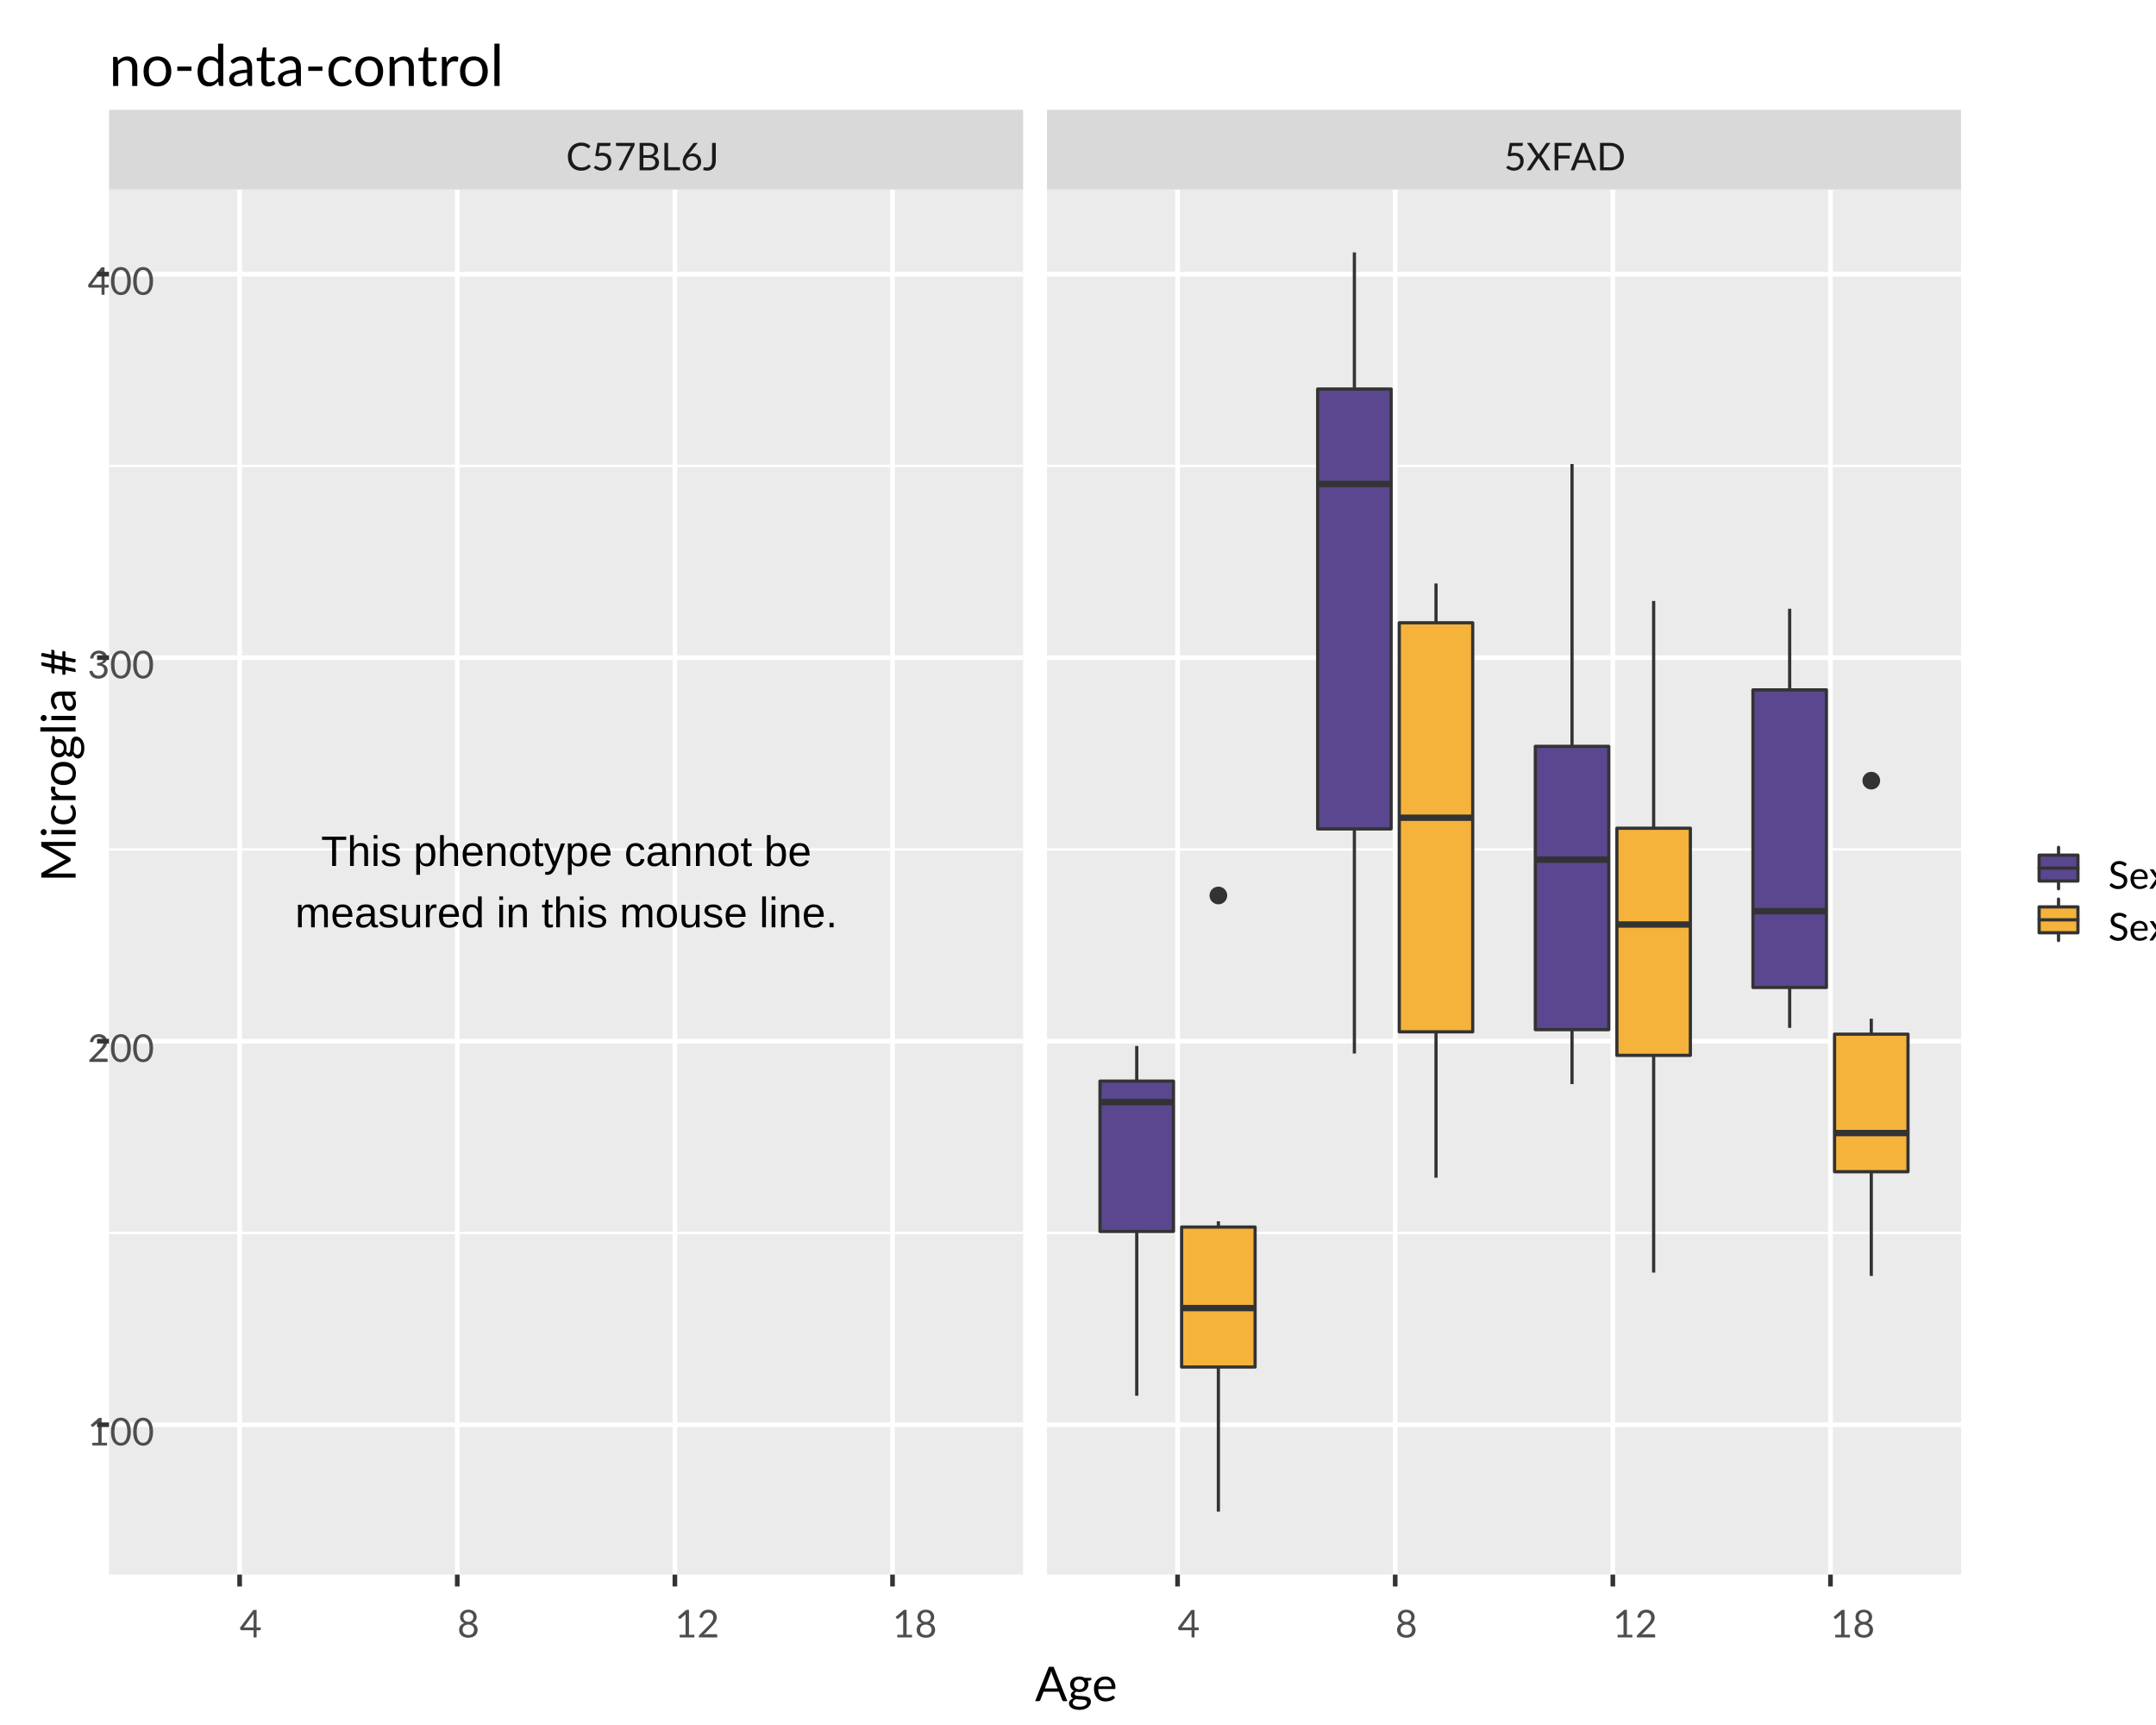
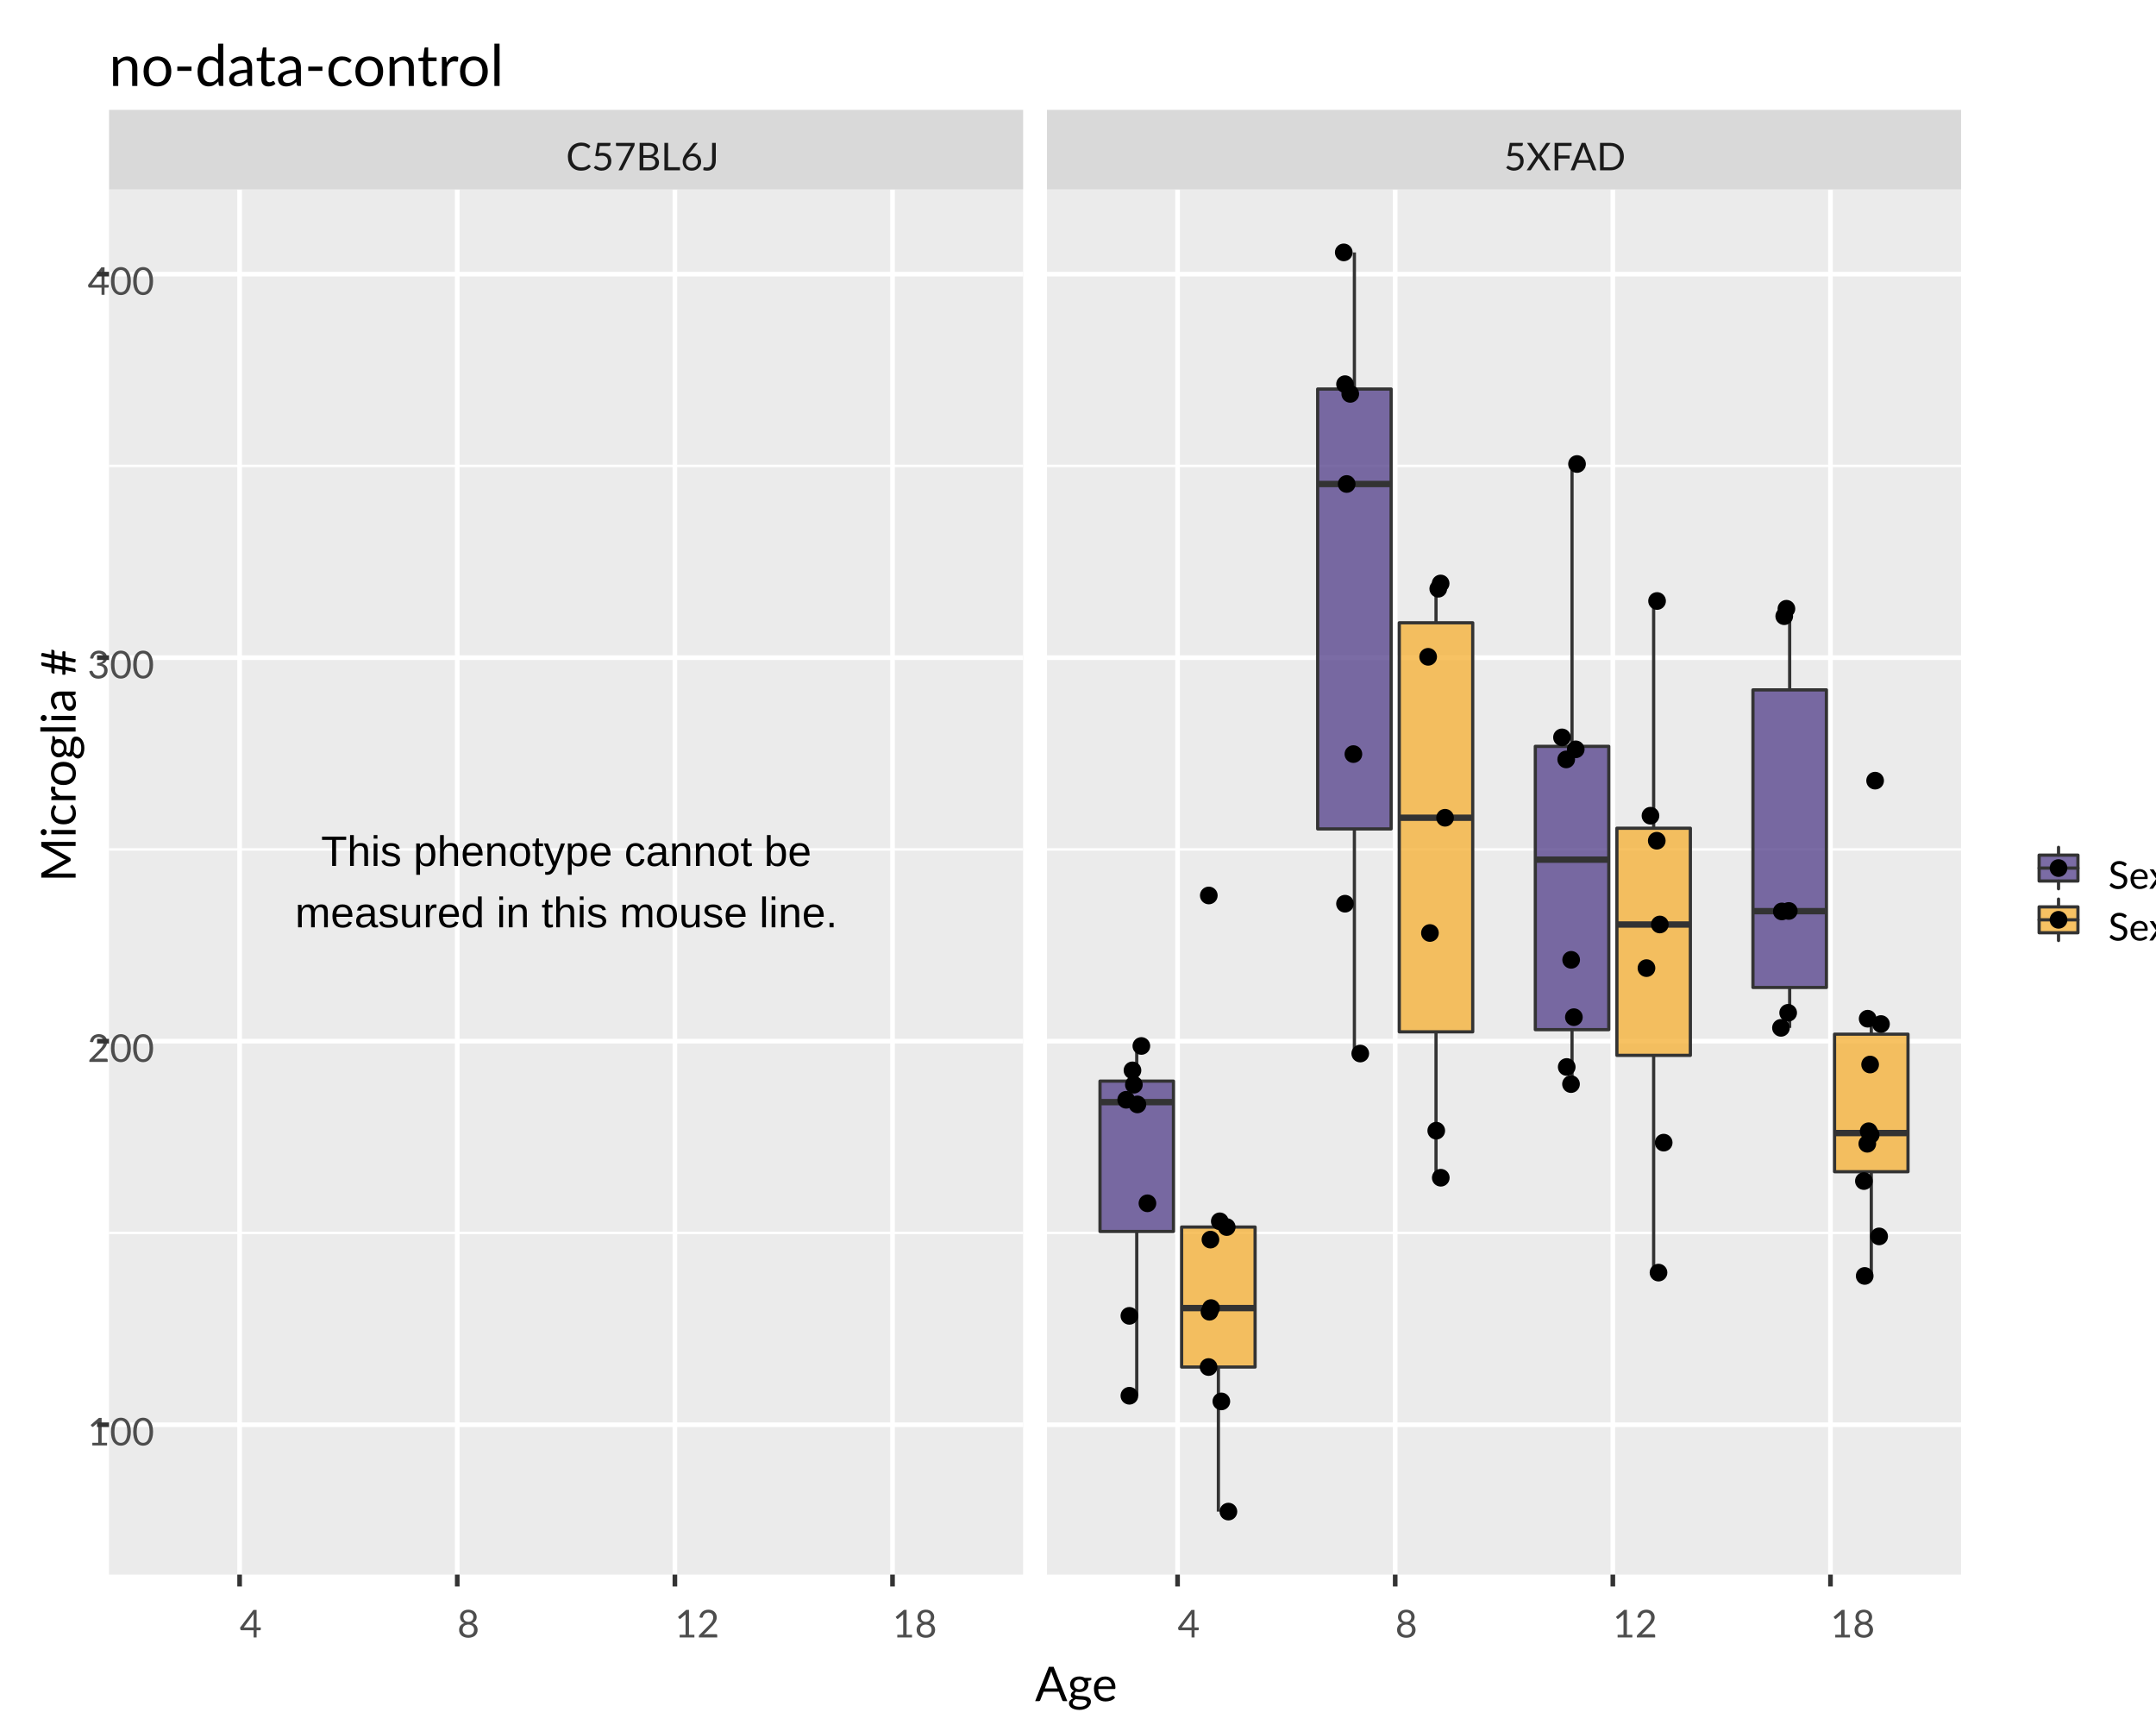
<svg xmlns="http://www.w3.org/2000/svg" viewBox="0 0 720.00 576.00">
  <defs>
    <style type="text/css">
    line, polyline, polygon, path, rect, circle {
      fill: none;
      stroke: #000000;
      stroke-linecap: round;
      stroke-linejoin: round;
      stroke-miterlimit: 10.00;
    }
  </style>
  </defs>
  <rect width="100%" height="100%" style="stroke: none; fill: #FFFFFF;" />
  <rect x="0.00" y="0.00" width="720.00" height="576.00" style="stroke-width: 1.55; stroke: #FFFFFF; fill: #FFFFFF;" />
  <defs>
    <clipPath id="cpMzYuNDF8MzQxLjY3fDUyNS43N3w2My4yNQ==">
      <rect x="36.41" y="63.25" width="305.26" height="462.52" />
    </clipPath>
  </defs>
  <rect x="36.41" y="63.25" width="305.26" height="462.52" style="stroke-width: 1.55; stroke: none; fill: #EBEBEB;" clip-path="url(#cpMzYuNDF8MzQxLjY3fDUyNS43N3w2My4yNQ==)" />
  <polyline points="36.41,411.70 341.67,411.70 " style="stroke-width: 0.78; stroke: #FFFFFF; stroke-linecap: butt;" clip-path="url(#cpMzYuNDF8MzQxLjY3fDUyNS43N3w2My4yNQ==)" />
  <polyline points="36.41,283.63 341.67,283.63 " style="stroke-width: 0.78; stroke: #FFFFFF; stroke-linecap: butt;" clip-path="url(#cpMzYuNDF8MzQxLjY3fDUyNS43N3w2My4yNQ==)" />
  <polyline points="36.41,155.57 341.67,155.57 " style="stroke-width: 0.78; stroke: #FFFFFF; stroke-linecap: butt;" clip-path="url(#cpMzYuNDF8MzQxLjY3fDUyNS43N3w2My4yNQ==)" />
  <polyline points="36.41,475.74 341.67,475.74 " style="stroke-width: 1.55; stroke: #FFFFFF; stroke-linecap: butt;" clip-path="url(#cpMzYuNDF8MzQxLjY3fDUyNS43N3w2My4yNQ==)" />
  <polyline points="36.41,347.67 341.67,347.67 " style="stroke-width: 1.55; stroke: #FFFFFF; stroke-linecap: butt;" clip-path="url(#cpMzYuNDF8MzQxLjY3fDUyNS43N3w2My4yNQ==)" />
  <polyline points="36.41,219.60 341.67,219.60 " style="stroke-width: 1.55; stroke: #FFFFFF; stroke-linecap: butt;" clip-path="url(#cpMzYuNDF8MzQxLjY3fDUyNS43N3w2My4yNQ==)" />
  <polyline points="36.41,91.53 341.67,91.53 " style="stroke-width: 1.55; stroke: #FFFFFF; stroke-linecap: butt;" clip-path="url(#cpMzYuNDF8MzQxLjY3fDUyNS43N3w2My4yNQ==)" />
  <polyline points="80.02,525.77 80.02,63.25 " style="stroke-width: 1.55; stroke: #FFFFFF; stroke-linecap: butt;" clip-path="url(#cpMzYuNDF8MzQxLjY3fDUyNS43N3w2My4yNQ==)" />
  <polyline points="152.70,525.77 152.70,63.25 " style="stroke-width: 1.55; stroke: #FFFFFF; stroke-linecap: butt;" clip-path="url(#cpMzYuNDF8MzQxLjY3fDUyNS43N3w2My4yNQ==)" />
  <polyline points="225.38,525.77 225.38,63.25 " style="stroke-width: 1.55; stroke: #FFFFFF; stroke-linecap: butt;" clip-path="url(#cpMzYuNDF8MzQxLjY3fDUyNS43N3w2My4yNQ==)" />
  <polyline points="298.06,525.77 298.06,63.25 " style="stroke-width: 1.55; stroke: #FFFFFF; stroke-linecap: butt;" clip-path="url(#cpMzYuNDF8MzQxLjY3fDUyNS43N3w2My4yNQ==)" />
  <g clip-path="url(#cpMzYuNDF8MzQxLjY3fDUyNS43N3w2My4yNQ==)">
    <text x="107.23" y="289.16" style="font-size: 14.23px; font-family: Liberation Sans;" textLength="163.62px" lengthAdjust="spacingAndGlyphs">This phenotype cannot be</text>
  </g>
  <g clip-path="url(#cpMzYuNDF8MzQxLjY3fDUyNS43N3w2My4yNQ==)">
    <text x="98.55" y="309.64" style="font-size: 14.23px; font-family: Liberation Sans;" textLength="180.97px" lengthAdjust="spacingAndGlyphs">measured in this mouse line.</text>
  </g>
  <defs>
    <clipPath id="cpMC4wMHw3MjAuMDB8NTc2LjAwfDAuMDA=">
      <rect x="0.00" y="0.00" width="720.00" height="576.00" />
    </clipPath>
  </defs>
  <defs>
    <clipPath id="cpMzQ5LjY0fDY1NC45MHw1MjUuNzd8NjMuMjU=">
      <rect x="349.64" y="63.25" width="305.26" height="462.52" />
    </clipPath>
  </defs>
  <rect x="349.64" y="63.25" width="305.26" height="462.52" style="stroke-width: 1.55; stroke: none; fill: #EBEBEB;" clip-path="url(#cpMzQ5LjY0fDY1NC45MHw1MjUuNzd8NjMuMjU=)" />
  <polyline points="349.64,411.70 654.90,411.70 " style="stroke-width: 0.78; stroke: #FFFFFF; stroke-linecap: butt;" clip-path="url(#cpMzQ5LjY0fDY1NC45MHw1MjUuNzd8NjMuMjU=)" />
  <polyline points="349.64,283.63 654.90,283.63 " style="stroke-width: 0.78; stroke: #FFFFFF; stroke-linecap: butt;" clip-path="url(#cpMzQ5LjY0fDY1NC45MHw1MjUuNzd8NjMuMjU=)" />
  <polyline points="349.64,155.57 654.90,155.57 " style="stroke-width: 0.78; stroke: #FFFFFF; stroke-linecap: butt;" clip-path="url(#cpMzQ5LjY0fDY1NC45MHw1MjUuNzd8NjMuMjU=)" />
  <polyline points="349.64,475.74 654.90,475.74 " style="stroke-width: 1.55; stroke: #FFFFFF; stroke-linecap: butt;" clip-path="url(#cpMzQ5LjY0fDY1NC45MHw1MjUuNzd8NjMuMjU=)" />
  <polyline points="349.64,347.67 654.90,347.67 " style="stroke-width: 1.55; stroke: #FFFFFF; stroke-linecap: butt;" clip-path="url(#cpMzQ5LjY0fDY1NC45MHw1MjUuNzd8NjMuMjU=)" />
  <polyline points="349.64,219.60 654.90,219.60 " style="stroke-width: 1.55; stroke: #FFFFFF; stroke-linecap: butt;" clip-path="url(#cpMzQ5LjY0fDY1NC45MHw1MjUuNzd8NjMuMjU=)" />
  <polyline points="349.64,91.53 654.90,91.53 " style="stroke-width: 1.55; stroke: #FFFFFF; stroke-linecap: butt;" clip-path="url(#cpMzQ5LjY0fDY1NC45MHw1MjUuNzd8NjMuMjU=)" />
  <polyline points="393.25,525.77 393.25,63.25 " style="stroke-width: 1.55; stroke: #FFFFFF; stroke-linecap: butt;" clip-path="url(#cpMzQ5LjY0fDY1NC45MHw1MjUuNzd8NjMuMjU=)" />
  <polyline points="465.93,525.77 465.93,63.25 " style="stroke-width: 1.55; stroke: #FFFFFF; stroke-linecap: butt;" clip-path="url(#cpMzQ5LjY0fDY1NC45MHw1MjUuNzd8NjMuMjU=)" />
  <polyline points="538.61,525.77 538.61,63.25 " style="stroke-width: 1.55; stroke: #FFFFFF; stroke-linecap: butt;" clip-path="url(#cpMzQ5LjY0fDY1NC45MHw1MjUuNzd8NjMuMjU=)" />
  <polyline points="611.29,525.77 611.29,63.25 " style="stroke-width: 1.55; stroke: #FFFFFF; stroke-linecap: butt;" clip-path="url(#cpMzQ5LjY0fDY1NC45MHw1MjUuNzd8NjMuMjU=)" />
  <line x1="379.62" y1="361.00" x2="379.62" y2="349.26" style="stroke-width: 1.07; stroke: #333333; stroke-linecap: butt;" clip-path="url(#cpMzQ5LjY0fDY1NC45MHw1MjUuNzd8NjMuMjU=)" />
  <line x1="379.62" y1="411.20" x2="379.62" y2="466.06" style="stroke-width: 1.07; stroke: #333333; stroke-linecap: butt;" clip-path="url(#cpMzQ5LjY0fDY1NC45MHw1MjUuNzd8NjMuMjU=)" />
-   <polygon points="367.35,361.00 367.35,411.20 391.88,411.20 391.88,361.00 367.35,361.00 " style="stroke-width: 1.07; stroke: #333333; fill: #5A478F;" clip-path="url(#cpMzQ5LjY0fDY1NC45MHw1MjUuNzd8NjMuMjU=)" />
+   <polygon points="367.35,361.00 367.35,411.20 391.88,411.20 391.88,361.00 367.35,361.00 " style="stroke-width: 1.07; stroke: #333333; fill: #5A478F; fill-opacity: 0.80;" clip-path="url(#cpMzQ5LjY0fDY1NC45MHw1MjUuNzd8NjMuMjU=)" />
  <line x1="367.35" y1="368.01" x2="391.88" y2="368.01" style="stroke-width: 2.13; stroke: #333333; stroke-linecap: butt;" clip-path="url(#cpMzQ5LjY0fDY1NC45MHw1MjUuNzd8NjMuMjU=)" />
-   <circle cx="406.88" cy="299.01" r="1.95pt" style="stroke-width: 0.71; stroke: #333333; fill: #333333;" clip-path="url(#cpMzQ5LjY0fDY1NC45MHw1MjUuNzd8NjMuMjU=)" />
  <line x1="406.88" y1="409.73" x2="406.88" y2="407.81" style="stroke-width: 1.07; stroke: #333333; stroke-linecap: butt;" clip-path="url(#cpMzQ5LjY0fDY1NC45MHw1MjUuNzd8NjMuMjU=)" />
  <line x1="406.88" y1="456.47" x2="406.88" y2="504.74" style="stroke-width: 1.07; stroke: #333333; stroke-linecap: butt;" clip-path="url(#cpMzQ5LjY0fDY1NC45MHw1MjUuNzd8NjMuMjU=)" />
-   <polygon points="394.61,409.73 394.61,456.47 419.14,456.47 419.14,409.73 394.61,409.73 " style="stroke-width: 1.07; stroke: #333333; fill: #F5B33C;" clip-path="url(#cpMzQ5LjY0fDY1NC45MHw1MjUuNzd8NjMuMjU=)" />
+   <polygon points="394.61,409.73 394.61,456.47 419.14,456.47 419.14,409.73 394.61,409.73 " style="stroke-width: 1.07; stroke: #333333; fill: #F5B33C; fill-opacity: 0.80;" clip-path="url(#cpMzQ5LjY0fDY1NC45MHw1MjUuNzd8NjMuMjU=)" />
  <line x1="394.61" y1="436.79" x2="419.14" y2="436.79" style="stroke-width: 2.13; stroke: #333333; stroke-linecap: butt;" clip-path="url(#cpMzQ5LjY0fDY1NC45MHw1MjUuNzd8NjMuMjU=)" />
  <line x1="452.30" y1="129.90" x2="452.30" y2="84.28" style="stroke-width: 1.07; stroke: #333333; stroke-linecap: butt;" clip-path="url(#cpMzQ5LjY0fDY1NC45MHw1MjUuNzd8NjMuMjU=)" />
  <line x1="452.30" y1="276.78" x2="452.30" y2="351.79" style="stroke-width: 1.07; stroke: #333333; stroke-linecap: butt;" clip-path="url(#cpMzQ5LjY0fDY1NC45MHw1MjUuNzd8NjMuMjU=)" />
-   <polygon points="440.04,129.90 440.04,276.78 464.57,276.78 464.57,129.90 440.04,129.90 " style="stroke-width: 1.07; stroke: #333333; fill: #5A478F;" clip-path="url(#cpMzQ5LjY0fDY1NC45MHw1MjUuNzd8NjMuMjU=)" />
+   <polygon points="440.04,129.90 440.04,276.78 464.57,276.78 464.57,129.90 440.04,129.90 " style="stroke-width: 1.07; stroke: #333333; fill: #5A478F; fill-opacity: 0.80;" clip-path="url(#cpMzQ5LjY0fDY1NC45MHw1MjUuNzd8NjMuMjU=)" />
  <line x1="440.04" y1="161.61" x2="464.57" y2="161.61" style="stroke-width: 2.13; stroke: #333333; stroke-linecap: butt;" clip-path="url(#cpMzQ5LjY0fDY1NC45MHw1MjUuNzd8NjMuMjU=)" />
  <line x1="479.56" y1="207.96" x2="479.56" y2="194.83" style="stroke-width: 1.07; stroke: #333333; stroke-linecap: butt;" clip-path="url(#cpMzQ5LjY0fDY1NC45MHw1MjUuNzd8NjMuMjU=)" />
  <line x1="479.56" y1="344.54" x2="479.56" y2="393.26" style="stroke-width: 1.07; stroke: #333333; stroke-linecap: butt;" clip-path="url(#cpMzQ5LjY0fDY1NC45MHw1MjUuNzd8NjMuMjU=)" />
-   <polygon points="467.29,207.96 467.29,344.54 491.82,344.54 491.82,207.96 467.29,207.96 " style="stroke-width: 1.07; stroke: #333333; fill: #F5B33C;" clip-path="url(#cpMzQ5LjY0fDY1NC45MHw1MjUuNzd8NjMuMjU=)" />
+   <polygon points="467.29,207.96 467.29,344.54 491.82,344.54 491.82,207.96 467.29,207.96 " style="stroke-width: 1.07; stroke: #333333; fill: #F5B33C; fill-opacity: 0.80;" clip-path="url(#cpMzQ5LjY0fDY1NC45MHw1MjUuNzd8NjMuMjU=)" />
  <line x1="467.29" y1="273.06" x2="491.82" y2="273.06" style="stroke-width: 2.13; stroke: #333333; stroke-linecap: butt;" clip-path="url(#cpMzQ5LjY0fDY1NC45MHw1MjUuNzd8NjMuMjU=)" />
  <line x1="524.98" y1="249.21" x2="524.98" y2="154.94" style="stroke-width: 1.07; stroke: #333333; stroke-linecap: butt;" clip-path="url(#cpMzQ5LjY0fDY1NC45MHw1MjUuNzd8NjMuMjU=)" />
  <line x1="524.98" y1="343.81" x2="524.98" y2="361.99" style="stroke-width: 1.07; stroke: #333333; stroke-linecap: butt;" clip-path="url(#cpMzQ5LjY0fDY1NC45MHw1MjUuNzd8NjMuMjU=)" />
-   <polygon points="512.72,249.21 512.72,343.81 537.25,343.81 537.25,249.21 512.72,249.21 " style="stroke-width: 1.07; stroke: #333333; fill: #5A478F;" clip-path="url(#cpMzQ5LjY0fDY1NC45MHw1MjUuNzd8NjMuMjU=)" />
+   <polygon points="512.72,249.21 512.72,343.81 537.25,343.81 537.25,249.21 512.72,249.21 " style="stroke-width: 1.07; stroke: #333333; fill: #5A478F; fill-opacity: 0.80;" clip-path="url(#cpMzQ5LjY0fDY1NC45MHw1MjUuNzd8NjMuMjU=)" />
  <line x1="512.72" y1="287.04" x2="537.25" y2="287.04" style="stroke-width: 2.13; stroke: #333333; stroke-linecap: butt;" clip-path="url(#cpMzQ5LjY0fDY1NC45MHw1MjUuNzd8NjMuMjU=)" />
  <line x1="552.24" y1="276.55" x2="552.24" y2="200.68" style="stroke-width: 1.07; stroke: #333333; stroke-linecap: butt;" clip-path="url(#cpMzQ5LjY0fDY1NC45MHw1MjUuNzd8NjMuMjU=)" />
  <line x1="552.24" y1="352.40" x2="552.24" y2="424.94" style="stroke-width: 1.07; stroke: #333333; stroke-linecap: butt;" clip-path="url(#cpMzQ5LjY0fDY1NC45MHw1MjUuNzd8NjMuMjU=)" />
-   <polygon points="539.97,276.55 539.97,352.40 564.50,352.40 564.50,276.55 539.97,276.55 " style="stroke-width: 1.07; stroke: #333333; fill: #F5B33C;" clip-path="url(#cpMzQ5LjY0fDY1NC45MHw1MjUuNzd8NjMuMjU=)" />
+   <polygon points="539.97,276.55 539.97,352.40 564.50,352.40 564.50,276.55 539.97,276.55 " style="stroke-width: 1.07; stroke: #333333; fill: #F5B33C; fill-opacity: 0.80;" clip-path="url(#cpMzQ5LjY0fDY1NC45MHw1MjUuNzd8NjMuMjU=)" />
  <line x1="539.97" y1="308.70" x2="564.50" y2="308.70" style="stroke-width: 2.13; stroke: #333333; stroke-linecap: butt;" clip-path="url(#cpMzQ5LjY0fDY1NC45MHw1MjUuNzd8NjMuMjU=)" />
  <line x1="597.66" y1="230.36" x2="597.66" y2="203.27" style="stroke-width: 1.07; stroke: #333333; stroke-linecap: butt;" clip-path="url(#cpMzQ5LjY0fDY1NC45MHw1MjUuNzd8NjMuMjU=)" />
  <line x1="597.66" y1="329.73" x2="597.66" y2="343.21" style="stroke-width: 1.07; stroke: #333333; stroke-linecap: butt;" clip-path="url(#cpMzQ5LjY0fDY1NC45MHw1MjUuNzd8NjMuMjU=)" />
-   <polygon points="585.40,230.36 585.40,329.73 609.93,329.73 609.93,230.36 585.40,230.36 " style="stroke-width: 1.07; stroke: #333333; fill: #5A478F;" clip-path="url(#cpMzQ5LjY0fDY1NC45MHw1MjUuNzd8NjMuMjU=)" />
+   <polygon points="585.40,230.36 585.40,329.73 609.93,329.73 609.93,230.36 585.40,230.36 " style="stroke-width: 1.07; stroke: #333333; fill: #5A478F; fill-opacity: 0.80;" clip-path="url(#cpMzQ5LjY0fDY1NC45MHw1MjUuNzd8NjMuMjU=)" />
  <line x1="585.40" y1="304.26" x2="609.93" y2="304.26" style="stroke-width: 2.13; stroke: #333333; stroke-linecap: butt;" clip-path="url(#cpMzQ5LjY0fDY1NC45MHw1MjUuNzd8NjMuMjU=)" />
-   <circle cx="624.92" cy="260.67" r="1.95pt" style="stroke-width: 0.71; stroke: #333333; fill: #333333;" clip-path="url(#cpMzQ5LjY0fDY1NC45MHw1MjUuNzd8NjMuMjU=)" />
  <line x1="624.92" y1="345.32" x2="624.92" y2="340.16" style="stroke-width: 1.07; stroke: #333333; stroke-linecap: butt;" clip-path="url(#cpMzQ5LjY0fDY1NC45MHw1MjUuNzd8NjMuMjU=)" />
  <line x1="624.92" y1="391.25" x2="624.92" y2="426.05" style="stroke-width: 1.07; stroke: #333333; stroke-linecap: butt;" clip-path="url(#cpMzQ5LjY0fDY1NC45MHw1MjUuNzd8NjMuMjU=)" />
-   <polygon points="612.65,345.32 612.65,391.25 637.18,391.25 637.18,345.32 612.65,345.32 " style="stroke-width: 1.07; stroke: #333333; fill: #F5B33C;" clip-path="url(#cpMzQ5LjY0fDY1NC45MHw1MjUuNzd8NjMuMjU=)" />
+   <polygon points="612.65,345.32 612.65,391.25 637.18,391.25 637.18,345.32 612.65,345.32 " style="stroke-width: 1.07; stroke: #333333; fill: #F5B33C; fill-opacity: 0.80;" clip-path="url(#cpMzQ5LjY0fDY1NC45MHw1MjUuNzd8NjMuMjU=)" />
  <line x1="612.65" y1="378.34" x2="637.18" y2="378.34" style="stroke-width: 2.13; stroke: #333333; stroke-linecap: butt;" clip-path="url(#cpMzQ5LjY0fDY1NC45MHw1MjUuNzd8NjMuMjU=)" />
+   <circle cx="404.23" cy="413.92" r="1.95pt" style="stroke-width: 0.71; fill: #000000;" clip-path="url(#cpMzQ5LjY0fDY1NC45MHw1MjUuNzd8NjMuMjU=)" />
+   <circle cx="407.35" cy="407.81" r="1.95pt" style="stroke-width: 0.71; fill: #000000;" clip-path="url(#cpMzQ5LjY0fDY1NC45MHw1MjUuNzd8NjMuMjU=)" />
+   <circle cx="409.67" cy="409.73" r="1.95pt" style="stroke-width: 0.71; fill: #000000;" clip-path="url(#cpMzQ5LjY0fDY1NC45MHw1MjUuNzd8NjMuMjU=)" />
+   <circle cx="381.16" cy="349.26" r="1.95pt" style="stroke-width: 0.71; fill: #000000;" clip-path="url(#cpMzQ5LjY0fDY1NC45MHw1MjUuNzd8NjMuMjU=)" />
+   <circle cx="376.09" cy="367.23" r="1.95pt" style="stroke-width: 0.71; fill: #000000;" clip-path="url(#cpMzQ5LjY0fDY1NC45MHw1MjUuNzd8NjMuMjU=)" />
+   <circle cx="377.16" cy="439.38" r="1.95pt" style="stroke-width: 0.71; fill: #000000;" clip-path="url(#cpMzQ5LjY0fDY1NC45MHw1MjUuNzd8NjMuMjU=)" />
+   <circle cx="403.90" cy="438.01" r="1.95pt" style="stroke-width: 0.71; fill: #000000;" clip-path="url(#cpMzQ5LjY0fDY1NC45MHw1MjUuNzd8NjMuMjU=)" />
+   <circle cx="377.16" cy="466.06" r="1.95pt" style="stroke-width: 0.71; fill: #000000;" clip-path="url(#cpMzQ5LjY0fDY1NC45MHw1MjUuNzd8NjMuMjU=)" />
+   <circle cx="403.68" cy="299.01" r="1.95pt" style="stroke-width: 0.71; fill: #000000;" clip-path="url(#cpMzQ5LjY0fDY1NC45MHw1MjUuNzd8NjMuMjU=)" />
+   <circle cx="410.23" cy="504.74" r="1.95pt" style="stroke-width: 0.71; fill: #000000;" clip-path="url(#cpMzQ5LjY0fDY1NC45MHw1MjUuNzd8NjMuMjU=)" />
+   <circle cx="379.84" cy="368.78" r="1.95pt" style="stroke-width: 0.71; fill: #000000;" clip-path="url(#cpMzQ5LjY0fDY1NC45MHw1MjUuNzd8NjMuMjU=)" />
+   <circle cx="403.61" cy="456.47" r="1.95pt" style="stroke-width: 0.71; fill: #000000;" clip-path="url(#cpMzQ5LjY0fDY1NC45MHw1MjUuNzd8NjMuMjU=)" />
+   <circle cx="383.19" cy="401.80" r="1.95pt" style="stroke-width: 0.71; fill: #000000;" clip-path="url(#cpMzQ5LjY0fDY1NC45MHw1MjUuNzd8NjMuMjU=)" />
+   <circle cx="378.19" cy="357.41" r="1.95pt" style="stroke-width: 0.71; fill: #000000;" clip-path="url(#cpMzQ5LjY0fDY1NC45MHw1MjUuNzd8NjMuMjU=)" />
+   <circle cx="407.87" cy="467.95" r="1.95pt" style="stroke-width: 0.71; fill: #000000;" clip-path="url(#cpMzQ5LjY0fDY1NC45MHw1MjUuNzd8NjMuMjU=)" />
+   <circle cx="404.42" cy="436.79" r="1.95pt" style="stroke-width: 0.71; fill: #000000;" clip-path="url(#cpMzQ5LjY0fDY1NC45MHw1MjUuNzd8NjMuMjU=)" />
+   <circle cx="378.66" cy="362.20" r="1.95pt" style="stroke-width: 0.71; fill: #000000;" clip-path="url(#cpMzQ5LjY0fDY1NC45MHw1MjUuNzd8NjMuMjU=)" />
+   <circle cx="449.18" cy="128.28" r="1.95pt" style="stroke-width: 0.71; fill: #000000;" clip-path="url(#cpMzQ5LjY0fDY1NC45MHw1MjUuNzd8NjMuMjU=)" />
+   <circle cx="450.92" cy="131.52" r="1.95pt" style="stroke-width: 0.71; fill: #000000;" clip-path="url(#cpMzQ5LjY0fDY1NC45MHw1MjUuNzd8NjMuMjU=)" />
+   <circle cx="481.15" cy="393.26" r="1.95pt" style="stroke-width: 0.71; fill: #000000;" clip-path="url(#cpMzQ5LjY0fDY1NC45MHw1MjUuNzd8NjMuMjU=)" />
+   <circle cx="481.10" cy="194.83" r="1.95pt" style="stroke-width: 0.71; fill: #000000;" clip-path="url(#cpMzQ5LjY0fDY1NC45MHw1MjUuNzd8NjMuMjU=)" />
+   <circle cx="482.58" cy="273.06" r="1.95pt" style="stroke-width: 0.71; fill: #000000;" clip-path="url(#cpMzQ5LjY0fDY1NC45MHw1MjUuNzd8NjMuMjU=)" />
+   <circle cx="480.31" cy="196.59" r="1.95pt" style="stroke-width: 0.71; fill: #000000;" clip-path="url(#cpMzQ5LjY0fDY1NC45MHw1MjUuNzd8NjMuMjU=)" />
+   <circle cx="476.93" cy="219.32" r="1.95pt" style="stroke-width: 0.71; fill: #000000;" clip-path="url(#cpMzQ5LjY0fDY1NC45MHw1MjUuNzd8NjMuMjU=)" />
+   <circle cx="449.73" cy="161.61" r="1.95pt" style="stroke-width: 0.71; fill: #000000;" clip-path="url(#cpMzQ5LjY0fDY1NC45MHw1MjUuNzd8NjMuMjU=)" />
+   <circle cx="448.75" cy="84.28" r="1.95pt" style="stroke-width: 0.71; fill: #000000;" clip-path="url(#cpMzQ5LjY0fDY1NC45MHw1MjUuNzd8NjMuMjU=)" />
+   <circle cx="449.17" cy="301.76" r="1.95pt" style="stroke-width: 0.71; fill: #000000;" clip-path="url(#cpMzQ5LjY0fDY1NC45MHw1MjUuNzd8NjMuMjU=)" />
+   <circle cx="454.26" cy="351.79" r="1.95pt" style="stroke-width: 0.71; fill: #000000;" clip-path="url(#cpMzQ5LjY0fDY1NC45MHw1MjUuNzd8NjMuMjU=)" />
+   <circle cx="477.53" cy="311.54" r="1.95pt" style="stroke-width: 0.71; fill: #000000;" clip-path="url(#cpMzQ5LjY0fDY1NC45MHw1MjUuNzd8NjMuMjU=)" />
+   <circle cx="479.64" cy="377.55" r="1.95pt" style="stroke-width: 0.71; fill: #000000;" clip-path="url(#cpMzQ5LjY0fDY1NC45MHw1MjUuNzd8NjMuMjU=)" />
+   <circle cx="451.97" cy="251.80" r="1.95pt" style="stroke-width: 0.71; fill: #000000;" clip-path="url(#cpMzQ5LjY0fDY1NC45MHw1MjUuNzd8NjMuMjU=)" />
+   <circle cx="524.64" cy="361.99" r="1.95pt" style="stroke-width: 0.71; fill: #000000;" clip-path="url(#cpMzQ5LjY0fDY1NC45MHw1MjUuNzd8NjMuMjU=)" />
+   <circle cx="523.21" cy="356.28" r="1.95pt" style="stroke-width: 0.71; fill: #000000;" clip-path="url(#cpMzQ5LjY0fDY1NC45MHw1MjUuNzd8NjMuMjU=)" />
+   <circle cx="526.65" cy="154.94" r="1.95pt" style="stroke-width: 0.71; fill: #000000;" clip-path="url(#cpMzQ5LjY0fDY1NC45MHw1MjUuNzd8NjMuMjU=)" />
+   <circle cx="523.04" cy="253.58" r="1.95pt" style="stroke-width: 0.71; fill: #000000;" clip-path="url(#cpMzQ5LjY0fDY1NC45MHw1MjUuNzd8NjMuMjU=)" />
+   <circle cx="526.22" cy="250.21" r="1.95pt" style="stroke-width: 0.71; fill: #000000;" clip-path="url(#cpMzQ5LjY0fDY1NC45MHw1MjUuNzd8NjMuMjU=)" />
+   <circle cx="554.30" cy="308.70" r="1.95pt" style="stroke-width: 0.71; fill: #000000;" clip-path="url(#cpMzQ5LjY0fDY1NC45MHw1MjUuNzd8NjMuMjU=)" />
+   <circle cx="555.59" cy="381.54" r="1.95pt" style="stroke-width: 0.71; fill: #000000;" clip-path="url(#cpMzQ5LjY0fDY1NC45MHw1MjUuNzd8NjMuMjU=)" />
+   <circle cx="553.86" cy="424.94" r="1.95pt" style="stroke-width: 0.71; fill: #000000;" clip-path="url(#cpMzQ5LjY0fDY1NC45MHw1MjUuNzd8NjMuMjU=)" />
+   <circle cx="551.18" cy="272.38" r="1.95pt" style="stroke-width: 0.71; fill: #000000;" clip-path="url(#cpMzQ5LjY0fDY1NC45MHw1MjUuNzd8NjMuMjU=)" />
+   <circle cx="524.69" cy="320.50" r="1.95pt" style="stroke-width: 0.71; fill: #000000;" clip-path="url(#cpMzQ5LjY0fDY1NC45MHw1MjUuNzd8NjMuMjU=)" />
+   <circle cx="553.28" cy="280.73" r="1.95pt" style="stroke-width: 0.71; fill: #000000;" clip-path="url(#cpMzQ5LjY0fDY1NC45MHw1MjUuNzd8NjMuMjU=)" />
+   <circle cx="549.84" cy="323.27" r="1.95pt" style="stroke-width: 0.71; fill: #000000;" clip-path="url(#cpMzQ5LjY0fDY1NC45MHw1MjUuNzd8NjMuMjU=)" />
+   <circle cx="553.38" cy="200.68" r="1.95pt" style="stroke-width: 0.71; fill: #000000;" clip-path="url(#cpMzQ5LjY0fDY1NC45MHw1MjUuNzd8NjMuMjU=)" />
+   <circle cx="521.63" cy="246.22" r="1.95pt" style="stroke-width: 0.71; fill: #000000;" clip-path="url(#cpMzQ5LjY0fDY1NC45MHw1MjUuNzd8NjMuMjU=)" />
+   <circle cx="525.60" cy="339.65" r="1.95pt" style="stroke-width: 0.71; fill: #000000;" clip-path="url(#cpMzQ5LjY0fDY1NC45MHw1MjUuNzd8NjMuMjU=)" />
+   <circle cx="624.72" cy="378.93" r="1.95pt" style="stroke-width: 0.71; fill: #000000;" clip-path="url(#cpMzQ5LjY0fDY1NC45MHw1MjUuNzd8NjMuMjU=)" />
+   <circle cx="624.53" cy="355.46" r="1.95pt" style="stroke-width: 0.71; fill: #000000;" clip-path="url(#cpMzQ5LjY0fDY1NC45MHw1MjUuNzd8NjMuMjU=)" />
+   <circle cx="624.05" cy="377.74" r="1.95pt" style="stroke-width: 0.71; fill: #000000;" clip-path="url(#cpMzQ5LjY0fDY1NC45MHw1MjUuNzd8NjMuMjU=)" />
+   <circle cx="623.59" cy="381.92" r="1.95pt" style="stroke-width: 0.71; fill: #000000;" clip-path="url(#cpMzQ5LjY0fDY1NC45MHw1MjUuNzd8NjMuMjU=)" />
+   <circle cx="622.72" cy="426.05" r="1.95pt" style="stroke-width: 0.71; fill: #000000;" clip-path="url(#cpMzQ5LjY0fDY1NC45MHw1MjUuNzd8NjMuMjU=)" />
+   <circle cx="626.20" cy="260.67" r="1.95pt" style="stroke-width: 0.71; fill: #000000;" clip-path="url(#cpMzQ5LjY0fDY1NC45MHw1MjUuNzd8NjMuMjU=)" />
+   <circle cx="623.71" cy="340.16" r="1.95pt" style="stroke-width: 0.71; fill: #000000;" clip-path="url(#cpMzQ5LjY0fDY1NC45MHw1MjUuNzd8NjMuMjU=)" />
+   <circle cx="627.54" cy="412.85" r="1.95pt" style="stroke-width: 0.71; fill: #000000;" clip-path="url(#cpMzQ5LjY0fDY1NC45MHw1MjUuNzd8NjMuMjU=)" />
+   <circle cx="628.16" cy="341.94" r="1.95pt" style="stroke-width: 0.71; fill: #000000;" clip-path="url(#cpMzQ5LjY0fDY1NC45MHw1MjUuNzd8NjMuMjU=)" />
+   <circle cx="622.45" cy="394.37" r="1.95pt" style="stroke-width: 0.71; fill: #000000;" clip-path="url(#cpMzQ5LjY0fDY1NC45MHw1MjUuNzd8NjMuMjU=)" />
+   <circle cx="594.76" cy="343.21" r="1.95pt" style="stroke-width: 0.71; fill: #000000;" clip-path="url(#cpMzQ5LjY0fDY1NC45MHw1MjUuNzd8NjMuMjU=)" />
+   <circle cx="597.37" cy="304.18" r="1.95pt" style="stroke-width: 0.71; fill: #000000;" clip-path="url(#cpMzQ5LjY0fDY1NC45MHw1MjUuNzd8NjMuMjU=)" />
+   <circle cx="597.16" cy="338.19" r="1.95pt" style="stroke-width: 0.71; fill: #000000;" clip-path="url(#cpMzQ5LjY0fDY1NC45MHw1MjUuNzd8NjMuMjU=)" />
+   <circle cx="596.58" cy="203.27" r="1.95pt" style="stroke-width: 0.71; fill: #000000;" clip-path="url(#cpMzQ5LjY0fDY1NC45MHw1MjUuNzd8NjMuMjU=)" />
+   <circle cx="595.85" cy="205.76" r="1.95pt" style="stroke-width: 0.71; fill: #000000;" clip-path="url(#cpMzQ5LjY0fDY1NC45MHw1MjUuNzd8NjMuMjU=)" />
+   <circle cx="595.04" cy="304.34" r="1.95pt" style="stroke-width: 0.71; fill: #000000;" clip-path="url(#cpMzQ5LjY0fDY1NC45MHw1MjUuNzd8NjMuMjU=)" />
  <defs>
    <clipPath id="cpMC4wMHw3MjAuMDB8NTc2LjAwfDAuMDA=">
      <rect x="0.00" y="0.00" width="720.00" height="576.00" />
    </clipPath>
  </defs>
  <defs>
    <clipPath id="cpMzYuNDF8MzQxLjY3fDYzLjI1fDM2LjY4">
      <rect x="36.41" y="36.68" width="305.26" height="26.58" />
    </clipPath>
  </defs>
  <rect x="36.41" y="36.68" width="305.26" height="26.58" style="stroke-width: 1.55; stroke: none; fill: #D9D9D9;" clip-path="url(#cpMzYuNDF8MzQxLjY3fDYzLjI1fDM2LjY4)" />
  <g clip-path="url(#cpMzYuNDF8MzQxLjY3fDYzLjI1fDM2LjY4)">
    <text x="189.04" y="56.88" style="font-size: 12.80px; fill: #1A1A1A; font-family: Lato;" textLength="0.00px" lengthAdjust="spacingAndGlyphs">C57BL6J</text>
  </g>
  <defs>
    <clipPath id="cpMC4wMHw3MjAuMDB8NTc2LjAwfDAuMDA=">
      <rect x="0.00" y="0.00" width="720.00" height="576.00" />
    </clipPath>
  </defs>
  <defs>
    <clipPath id="cpMzQ5LjY0fDY1NC45MHw2My4yNXwzNi42OA==">
      <rect x="349.64" y="36.68" width="305.26" height="26.58" />
    </clipPath>
  </defs>
  <rect x="349.64" y="36.68" width="305.26" height="26.58" style="stroke-width: 1.55; stroke: none; fill: #D9D9D9;" clip-path="url(#cpMzQ5LjY0fDY1NC45MHw2My4yNXwzNi42OA==)" />
  <g clip-path="url(#cpMzQ5LjY0fDY1NC45MHw2My4yNXwzNi42OA==)">
    <text x="502.27" y="56.88" style="font-size: 12.80px; fill: #1A1A1A; font-family: Lato;" textLength="0.00px" lengthAdjust="spacingAndGlyphs">5XFAD</text>
  </g>
  <defs>
    <clipPath id="cpMC4wMHw3MjAuMDB8NTc2LjAwfDAuMDA=">
      <rect x="0.00" y="0.00" width="720.00" height="576.00" />
    </clipPath>
  </defs>
  <polyline points="80.02,529.75 80.02,525.77 " style="stroke-width: 1.55; stroke: #333333; stroke-linecap: butt;" clip-path="url(#cpMC4wMHw3MjAuMDB8NTc2LjAwfDAuMDA=)" />
  <polyline points="152.70,529.75 152.70,525.77 " style="stroke-width: 1.55; stroke: #333333; stroke-linecap: butt;" clip-path="url(#cpMC4wMHw3MjAuMDB8NTc2LjAwfDAuMDA=)" />
  <polyline points="225.38,529.75 225.38,525.77 " style="stroke-width: 1.55; stroke: #333333; stroke-linecap: butt;" clip-path="url(#cpMC4wMHw3MjAuMDB8NTc2LjAwfDAuMDA=)" />
  <polyline points="298.06,529.75 298.06,525.77 " style="stroke-width: 1.55; stroke: #333333; stroke-linecap: butt;" clip-path="url(#cpMC4wMHw3MjAuMDB8NTc2LjAwfDAuMDA=)" />
  <g clip-path="url(#cpMC4wMHw3MjAuMDB8NTc2LjAwfDAuMDA=)">
    <text x="80.02" y="546.76" style="font-size: 12.80px; fill: #4D4D4D; font-family: Lato;" textLength="0.00px" lengthAdjust="spacingAndGlyphs">4</text>
  </g>
  <g clip-path="url(#cpMC4wMHw3MjAuMDB8NTc2LjAwfDAuMDA=)">
    <text x="152.70" y="546.76" style="font-size: 12.80px; fill: #4D4D4D; font-family: Lato;" textLength="0.00px" lengthAdjust="spacingAndGlyphs">8</text>
  </g>
  <g clip-path="url(#cpMC4wMHw3MjAuMDB8NTc2LjAwfDAuMDA=)">
    <text x="225.38" y="546.76" style="font-size: 12.80px; fill: #4D4D4D; font-family: Lato;" textLength="0.00px" lengthAdjust="spacingAndGlyphs">12</text>
  </g>
  <g clip-path="url(#cpMC4wMHw3MjAuMDB8NTc2LjAwfDAuMDA=)">
    <text x="298.06" y="546.76" style="font-size: 12.80px; fill: #4D4D4D; font-family: Lato;" textLength="0.00px" lengthAdjust="spacingAndGlyphs">18</text>
  </g>
  <polyline points="393.25,529.75 393.25,525.77 " style="stroke-width: 1.55; stroke: #333333; stroke-linecap: butt;" clip-path="url(#cpMC4wMHw3MjAuMDB8NTc2LjAwfDAuMDA=)" />
  <polyline points="465.93,529.75 465.93,525.77 " style="stroke-width: 1.55; stroke: #333333; stroke-linecap: butt;" clip-path="url(#cpMC4wMHw3MjAuMDB8NTc2LjAwfDAuMDA=)" />
  <polyline points="538.61,529.75 538.61,525.77 " style="stroke-width: 1.55; stroke: #333333; stroke-linecap: butt;" clip-path="url(#cpMC4wMHw3MjAuMDB8NTc2LjAwfDAuMDA=)" />
  <polyline points="611.29,529.75 611.29,525.77 " style="stroke-width: 1.55; stroke: #333333; stroke-linecap: butt;" clip-path="url(#cpMC4wMHw3MjAuMDB8NTc2LjAwfDAuMDA=)" />
  <g clip-path="url(#cpMC4wMHw3MjAuMDB8NTc2LjAwfDAuMDA=)">
    <text x="393.25" y="546.76" style="font-size: 12.80px; fill: #4D4D4D; font-family: Lato;" textLength="0.00px" lengthAdjust="spacingAndGlyphs">4</text>
  </g>
  <g clip-path="url(#cpMC4wMHw3MjAuMDB8NTc2LjAwfDAuMDA=)">
    <text x="465.93" y="546.76" style="font-size: 12.80px; fill: #4D4D4D; font-family: Lato;" textLength="0.00px" lengthAdjust="spacingAndGlyphs">8</text>
  </g>
  <g clip-path="url(#cpMC4wMHw3MjAuMDB8NTc2LjAwfDAuMDA=)">
    <text x="538.61" y="546.76" style="font-size: 12.80px; fill: #4D4D4D; font-family: Lato;" textLength="0.00px" lengthAdjust="spacingAndGlyphs">12</text>
  </g>
  <g clip-path="url(#cpMC4wMHw3MjAuMDB8NTc2LjAwfDAuMDA=)">
    <text x="611.29" y="546.76" style="font-size: 12.80px; fill: #4D4D4D; font-family: Lato;" textLength="0.00px" lengthAdjust="spacingAndGlyphs">18</text>
  </g>
  <g clip-path="url(#cpMC4wMHw3MjAuMDB8NTc2LjAwfDAuMDA=)">
    <text x="29.24" y="482.65" style="font-size: 12.80px; fill: #4D4D4D; font-family: Lato;" textLength="0.00px" lengthAdjust="spacingAndGlyphs">100</text>
  </g>
  <g clip-path="url(#cpMC4wMHw3MjAuMDB8NTc2LjAwfDAuMDA=)">
    <text x="29.24" y="354.58" style="font-size: 12.80px; fill: #4D4D4D; font-family: Lato;" textLength="0.00px" lengthAdjust="spacingAndGlyphs">200</text>
  </g>
  <g clip-path="url(#cpMC4wMHw3MjAuMDB8NTc2LjAwfDAuMDA=)">
    <text x="29.24" y="226.51" style="font-size: 12.80px; fill: #4D4D4D; font-family: Lato;" textLength="0.00px" lengthAdjust="spacingAndGlyphs">300</text>
  </g>
  <g clip-path="url(#cpMC4wMHw3MjAuMDB8NTc2LjAwfDAuMDA=)">
    <text x="29.24" y="98.44" style="font-size: 12.80px; fill: #4D4D4D; font-family: Lato;" textLength="0.00px" lengthAdjust="spacingAndGlyphs">400</text>
  </g>
  <polyline points="32.42,475.74 36.41,475.74 " style="stroke-width: 1.55; stroke: #333333; stroke-linecap: butt;" clip-path="url(#cpMC4wMHw3MjAuMDB8NTc2LjAwfDAuMDA=)" />
  <polyline points="32.42,347.67 36.41,347.67 " style="stroke-width: 1.55; stroke: #333333; stroke-linecap: butt;" clip-path="url(#cpMC4wMHw3MjAuMDB8NTc2LjAwfDAuMDA=)" />
  <polyline points="32.42,219.60 36.41,219.60 " style="stroke-width: 1.55; stroke: #333333; stroke-linecap: butt;" clip-path="url(#cpMC4wMHw3MjAuMDB8NTc2LjAwfDAuMDA=)" />
  <polyline points="32.42,91.53 36.41,91.53 " style="stroke-width: 1.55; stroke: #333333; stroke-linecap: butt;" clip-path="url(#cpMC4wMHw3MjAuMDB8NTc2LjAwfDAuMDA=)" />
  <g clip-path="url(#cpMC4wMHw3MjAuMDB8NTc2LjAwfDAuMDA=)">
    <text x="345.65" y="568.03" style="font-size: 16.00px; font-family: Lato;" textLength="0.00px" lengthAdjust="spacingAndGlyphs">Age</text>
  </g>
  <g clip-path="url(#cpMC4wMHw3MjAuMDB8NTc2LjAwfDAuMDA=)">
    <text transform="translate(25.25,294.51) rotate(-90)" style="font-size: 16.00px; font-family: Lato;" textLength="0.00px" lengthAdjust="spacingAndGlyphs">Microglia #</text>
  </g>
  <rect x="670.84" y="265.27" width="41.19" height="58.47" style="stroke-width: 1.55; stroke: none; fill: #FFFFFF;" clip-path="url(#cpMC4wMHw3MjAuMDB8NTc2LjAwfDAuMDA=)" />
  <polyline points="687.45,296.77 687.45,294.18 " style="stroke-width: 1.07; stroke: #333333;" clip-path="url(#cpMC4wMHw3MjAuMDB8NTc2LjAwfDAuMDA=)" />
  <polyline points="687.45,285.54 687.45,282.94 " style="stroke-width: 1.07; stroke: #333333;" clip-path="url(#cpMC4wMHw3MjAuMDB8NTc2LjAwfDAuMDA=)" />
-   <rect x="680.97" y="285.54" width="12.96" height="8.64" style="stroke-width: 1.07; stroke: #333333; fill: #5A478F;" clip-path="url(#cpMC4wMHw3MjAuMDB8NTc2LjAwfDAuMDA=)" />
+   <rect x="680.97" y="285.54" width="12.96" height="8.64" style="stroke-width: 1.07; stroke: #333333; fill: #5A478F; fill-opacity: 0.80;" clip-path="url(#cpMC4wMHw3MjAuMDB8NTc2LjAwfDAuMDA=)" />
  <polyline points="680.97,289.86 693.93,289.86 " style="stroke-width: 1.07; stroke: #333333;" clip-path="url(#cpMC4wMHw3MjAuMDB8NTc2LjAwfDAuMDA=)" />
+   <circle cx="687.45" cy="289.86" r="1.95pt" style="stroke-width: 0.71; fill: #000000;" clip-path="url(#cpMC4wMHw3MjAuMDB8NTc2LjAwfDAuMDA=)" />
  <polyline points="687.45,314.05 687.45,311.46 " style="stroke-width: 1.07; stroke: #333333;" clip-path="url(#cpMC4wMHw3MjAuMDB8NTc2LjAwfDAuMDA=)" />
  <polyline points="687.45,302.82 687.45,300.22 " style="stroke-width: 1.07; stroke: #333333;" clip-path="url(#cpMC4wMHw3MjAuMDB8NTc2LjAwfDAuMDA=)" />
-   <rect x="680.97" y="302.82" width="12.96" height="8.64" style="stroke-width: 1.07; stroke: #333333; fill: #F5B33C;" clip-path="url(#cpMC4wMHw3MjAuMDB8NTc2LjAwfDAuMDA=)" />
+   <rect x="680.97" y="302.82" width="12.96" height="8.64" style="stroke-width: 1.07; stroke: #333333; fill: #F5B33C; fill-opacity: 0.80;" clip-path="url(#cpMC4wMHw3MjAuMDB8NTc2LjAwfDAuMDA=)" />
  <polyline points="680.97,307.14 693.93,307.14 " style="stroke-width: 1.07; stroke: #333333;" clip-path="url(#cpMC4wMHw3MjAuMDB8NTc2LjAwfDAuMDA=)" />
+   <circle cx="687.45" cy="307.14" r="1.95pt" style="stroke-width: 0.71; fill: #000000;" clip-path="url(#cpMC4wMHw3MjAuMDB8NTc2LjAwfDAuMDA=)" />
  <g clip-path="url(#cpMC4wMHw3MjAuMDB8NTc2LjAwfDAuMDA=)">
    <text x="704.06" y="296.77" style="font-size: 12.80px; font-family: Lato;" textLength="0.00px" lengthAdjust="spacingAndGlyphs">Sex: Female</text>
  </g>
  <g clip-path="url(#cpMC4wMHw3MjAuMDB8NTc2LjAwfDAuMDA=)">
    <text x="704.06" y="314.05" style="font-size: 12.80px; font-family: Lato;" textLength="0.00px" lengthAdjust="spacingAndGlyphs">Sex: Male</text>
  </g>
  <g clip-path="url(#cpMC4wMHw3MjAuMDB8NTc2LjAwfDAuMDA=)">
    <text x="36.41" y="28.71" style="font-size: 19.20px; font-family: Lato;" textLength="0.00px" lengthAdjust="spacingAndGlyphs">no-data-control</text>
  </g>
</svg>
